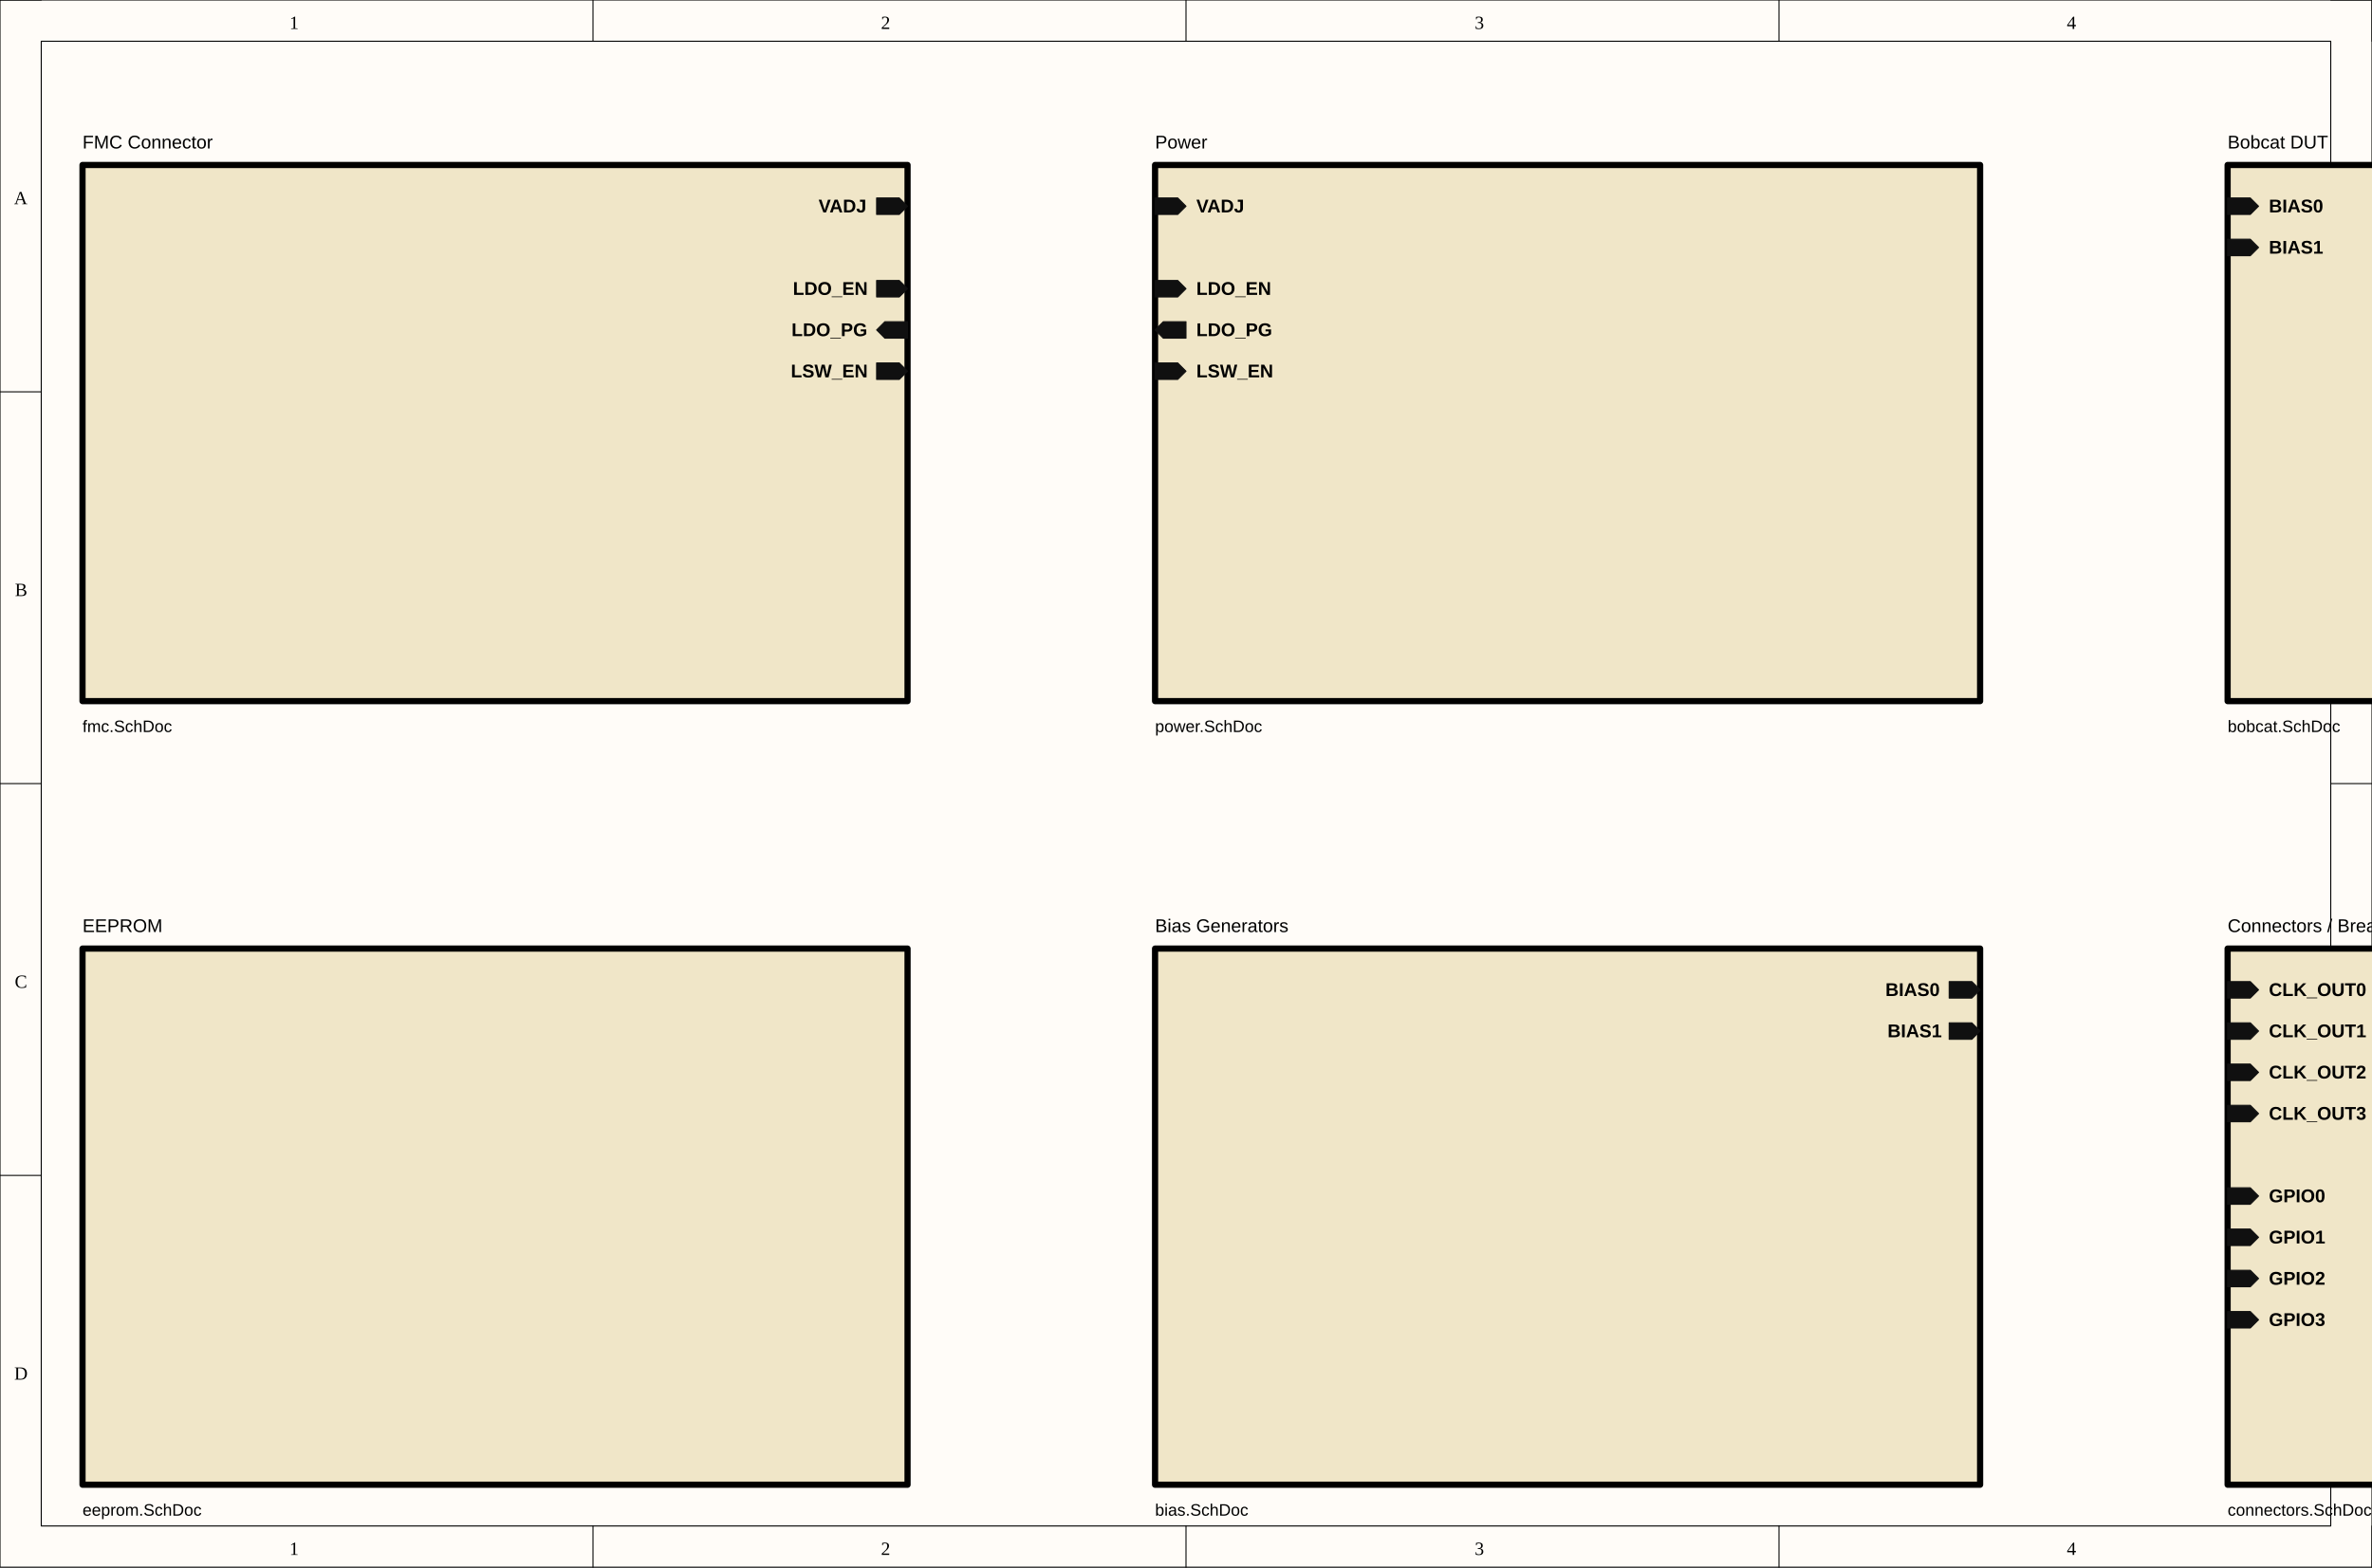
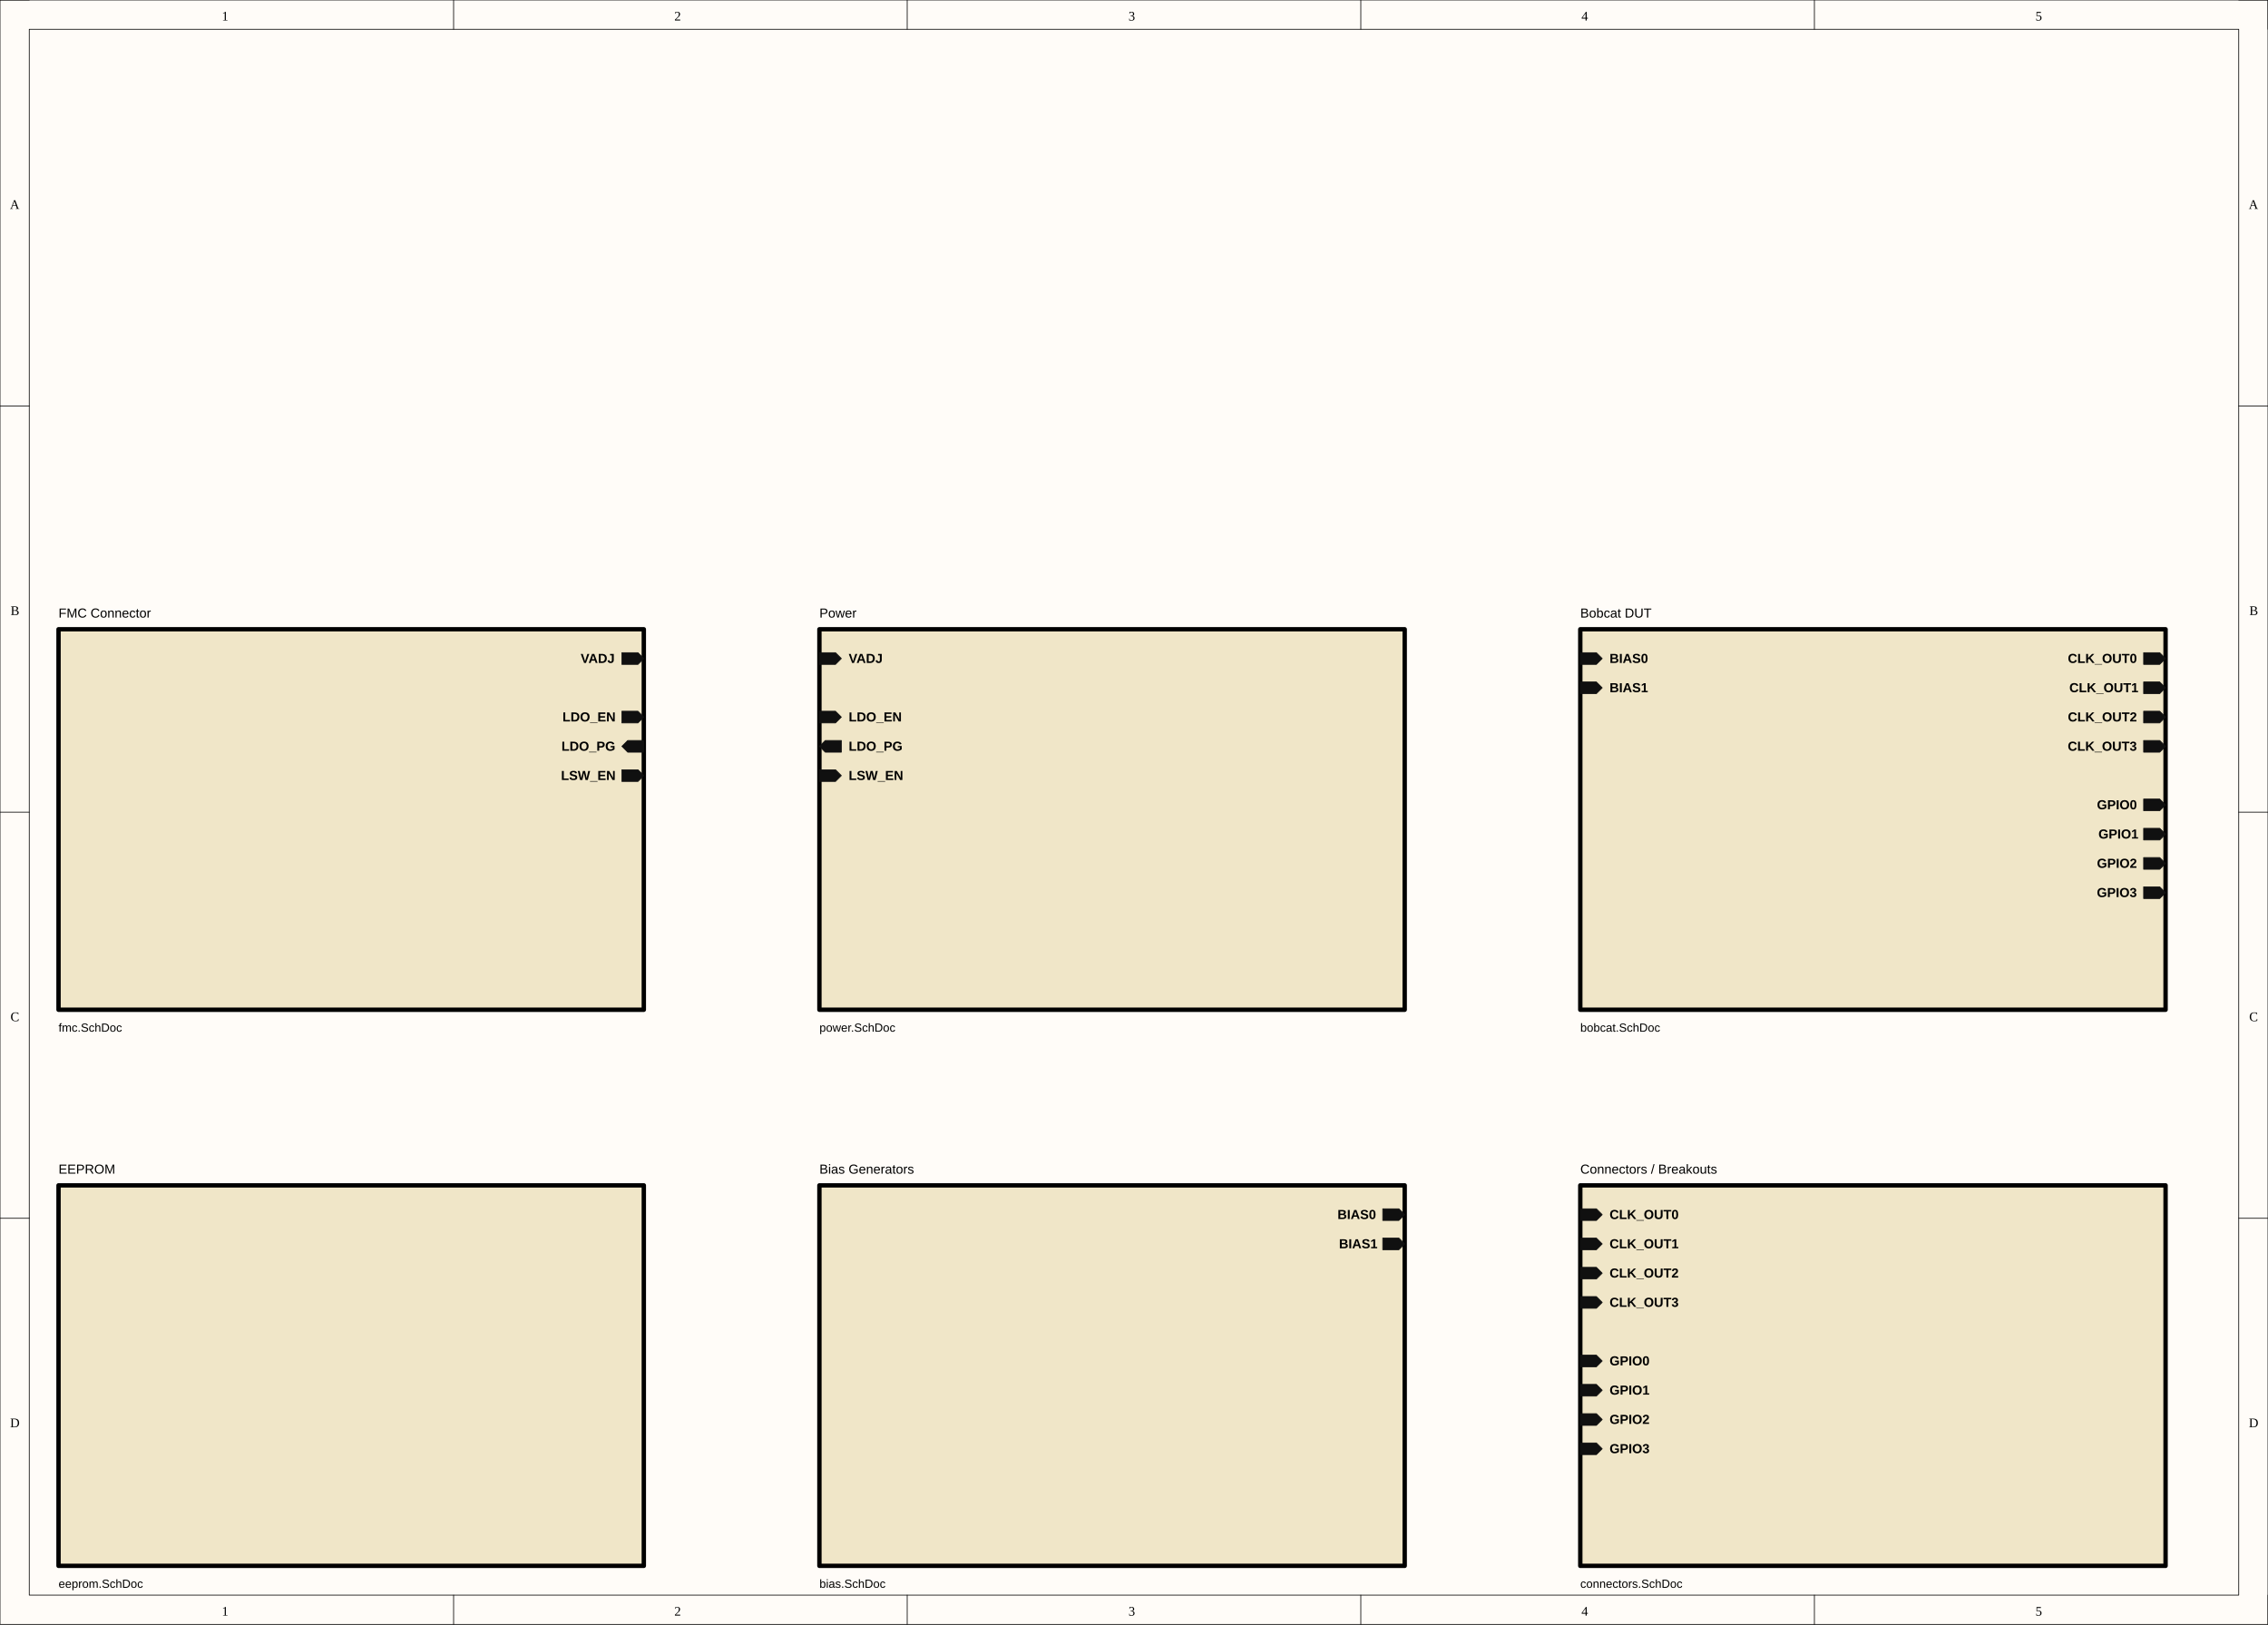
- <svg xmlns="http://www.w3.org/2000/svg" version="1.1" stroke-linecap="round" stroke-linejoin="round" fill="none" width="1150" height="760" viewBox="0 0 1150 760" data-doc-id="GSNCFUR8" data-doc-ver="2">
+ <svg xmlns="http://www.w3.org/2000/svg" version="1.1" stroke-linecap="round" stroke-linejoin="round" fill="none" width="1550" height="1110" viewBox="0 0 1550 1110" data-doc-id="1O4T8BGG" data-doc-ver="2">
  <g id="scene">
    <g id="DocumentMainGroup">
      <g id="BackgroundGroup">
-         <rect x="0" y="0" width="1150" height="760" fill="#E3E3E3" fill-opacity="1" />
+         <rect x="0" y="0" width="1550" height="1110" fill="#E3E3E3" fill-opacity="1" />
      </g>
-       <g id="GSNCFUR8">
-         <g id="GSNCFUR8">
-           <rect x="0" y="0" width="1150" height="760" fill="#FFFCF8" fill-opacity="1" />
-           <rect x="0" y="0" width="1150" height="760" stroke="#000000" stroke-width="0.5px" vector-effect="non-scaling-stroke" />
-           <rect x="20" y="20" width="1110" height="720" fill="#FFFCF8" fill-opacity="1" />
-           <rect x="20" y="20" width="1110" height="720" stroke="#000000" stroke-width="0.5px" vector-effect="non-scaling-stroke" />
-           <line x1="287.5" y1="760" x2="287.5" y2="740" stroke="#000000" stroke-width="0.5px" vector-effect="non-scaling-stroke" />
-           <text x="140.337" y="754.03" font-size="9.03px" font-family="Times New Roman" fill="#000000" xml:space="preserve">1</text>
-           <line x1="287.5" y1="0" x2="287.5" y2="20" stroke="#000000" stroke-width="0.5px" vector-effect="non-scaling-stroke" />
-           <text x="140.337" y="14.03" font-size="9.03px" font-family="Times New Roman" fill="#000000" xml:space="preserve">1</text>
-           <line x1="575" y1="760" x2="575" y2="740" stroke="#000000" stroke-width="0.5px" vector-effect="non-scaling-stroke" />
-           <text x="427.11" y="754.03" font-size="9.03px" font-family="Times New Roman" fill="#000000" xml:space="preserve">2</text>
-           <line x1="575" y1="0" x2="575" y2="20" stroke="#000000" stroke-width="0.5px" vector-effect="non-scaling-stroke" />
-           <text x="427.11" y="14.03" font-size="9.03px" font-family="Times New Roman" fill="#000000" xml:space="preserve">2</text>
-           <line x1="862.5" y1="760" x2="862.5" y2="740" stroke="#000000" stroke-width="0.5px" vector-effect="non-scaling-stroke" />
-           <text x="714.985" y="754.03" font-size="9.03px" font-family="Times New Roman" fill="#000000" xml:space="preserve">3</text>
-           <line x1="862.5" y1="0" x2="862.5" y2="20" stroke="#000000" stroke-width="0.5px" vector-effect="non-scaling-stroke" />
-           <text x="714.985" y="14.03" font-size="9.03px" font-family="Times New Roman" fill="#000000" xml:space="preserve">3</text>
-           <line x1="1150" y1="760" x2="1150" y2="740" stroke="#000000" stroke-width="0.5px" vector-effect="non-scaling-stroke" />
-           <text x="1002.048" y="754.03" font-size="9.03px" font-family="Times New Roman" fill="#000000" xml:space="preserve">4</text>
-           <line x1="1150" y1="0" x2="1150" y2="20" stroke="#000000" stroke-width="0.5px" vector-effect="non-scaling-stroke" />
-           <text x="1002.048" y="14.03" font-size="9.03px" font-family="Times New Roman" fill="#000000" xml:space="preserve">4</text>
-           <line x1="0" y1="570" x2="20" y2="570" stroke="#000000" stroke-width="0.5px" vector-effect="non-scaling-stroke" />
-           <text x="6.911" y="669.03" font-size="9.03px" font-family="Times New Roman" fill="#000000" xml:space="preserve">D</text>
-           <line x1="1150" y1="570" x2="1130" y2="570" stroke="#000000" stroke-width="0.5px" vector-effect="non-scaling-stroke" />
-           <text x="1136.911" y="669.03" font-size="9.03px" font-family="Times New Roman" fill="#000000" xml:space="preserve">D</text>
-           <line x1="0" y1="380" x2="20" y2="380" stroke="#000000" stroke-width="0.5px" vector-effect="non-scaling-stroke" />
-           <text x="7.145" y="479.03" font-size="9.03px" font-family="Times New Roman" fill="#000000" xml:space="preserve">C</text>
-           <line x1="1150" y1="380" x2="1130" y2="380" stroke="#000000" stroke-width="0.5px" vector-effect="non-scaling-stroke" />
-           <text x="1137.145" y="479.03" font-size="9.03px" font-family="Times New Roman" fill="#000000" xml:space="preserve">C</text>
-           <line x1="0" y1="190" x2="20" y2="190" stroke="#000000" stroke-width="0.5px" vector-effect="non-scaling-stroke" />
-           <text x="7.235" y="289.03" font-size="9.03px" font-family="Times New Roman" fill="#000000" xml:space="preserve">B</text>
-           <line x1="1150" y1="190" x2="1130" y2="190" stroke="#000000" stroke-width="0.5px" vector-effect="non-scaling-stroke" />
-           <text x="1137.235" y="289.03" font-size="9.03px" font-family="Times New Roman" fill="#000000" xml:space="preserve">B</text>
+       <g id="1O4T8BGG">
+         <g id="1O4T8BGG">
+           <rect x="0" y="0" width="1550" height="1110" fill="#FFFCF8" fill-opacity="1" />
+           <rect x="0" y="0" width="1550" height="1110" stroke="#000000" stroke-width="0.5px" vector-effect="non-scaling-stroke" />
+           <rect x="20" y="20" width="1510" height="1070" fill="#FFFCF8" fill-opacity="1" />
+           <rect x="20" y="20" width="1510" height="1070" stroke="#000000" stroke-width="0.5px" vector-effect="non-scaling-stroke" />
+           <line x1="310" y1="1110" x2="310" y2="1090" stroke="#000000" stroke-width="0.5px" vector-effect="non-scaling-stroke" />
+           <text x="151.587" y="1104.03" font-size="9.03px" font-family="Times New Roman" fill="#000000" xml:space="preserve">1</text>
+           <line x1="310" y1="0" x2="310" y2="20" stroke="#000000" stroke-width="0.5px" vector-effect="non-scaling-stroke" />
+           <text x="151.587" y="14.03" font-size="9.03px" font-family="Times New Roman" fill="#000000" xml:space="preserve">1</text>
+           <line x1="620" y1="1110" x2="620" y2="1090" stroke="#000000" stroke-width="0.5px" vector-effect="non-scaling-stroke" />
+           <text x="460.86" y="1104.03" font-size="9.03px" font-family="Times New Roman" fill="#000000" xml:space="preserve">2</text>
+           <line x1="620" y1="0" x2="620" y2="20" stroke="#000000" stroke-width="0.5px" vector-effect="non-scaling-stroke" />
+           <text x="460.86" y="14.03" font-size="9.03px" font-family="Times New Roman" fill="#000000" xml:space="preserve">2</text>
+           <line x1="930" y1="1110" x2="930" y2="1090" stroke="#000000" stroke-width="0.5px" vector-effect="non-scaling-stroke" />
+           <text x="771.235" y="1104.03" font-size="9.03px" font-family="Times New Roman" fill="#000000" xml:space="preserve">3</text>
+           <line x1="930" y1="0" x2="930" y2="20" stroke="#000000" stroke-width="0.5px" vector-effect="non-scaling-stroke" />
+           <text x="771.235" y="14.03" font-size="9.03px" font-family="Times New Roman" fill="#000000" xml:space="preserve">3</text>
+           <line x1="1240" y1="1110" x2="1240" y2="1090" stroke="#000000" stroke-width="0.5px" vector-effect="non-scaling-stroke" />
+           <text x="1080.798" y="1104.03" font-size="9.03px" font-family="Times New Roman" fill="#000000" xml:space="preserve">4</text>
+           <line x1="1240" y1="0" x2="1240" y2="20" stroke="#000000" stroke-width="0.5px" vector-effect="non-scaling-stroke" />
+           <text x="1080.798" y="14.03" font-size="9.03px" font-family="Times New Roman" fill="#000000" xml:space="preserve">4</text>
+           <line x1="1550" y1="1110" x2="1550" y2="1090" stroke="#000000" stroke-width="0.5px" vector-effect="non-scaling-stroke" />
+           <text x="1391.08" y="1104.03" font-size="9.03px" font-family="Times New Roman" fill="#000000" xml:space="preserve">5</text>
+           <line x1="1550" y1="0" x2="1550" y2="20" stroke="#000000" stroke-width="0.5px" vector-effect="non-scaling-stroke" />
+           <text x="1391.08" y="14.03" font-size="9.03px" font-family="Times New Roman" fill="#000000" xml:space="preserve">5</text>
+           <line x1="0" y1="832.5" x2="20" y2="832.5" stroke="#000000" stroke-width="0.5px" vector-effect="non-scaling-stroke" />
+           <text x="6.911" y="975.28" font-size="9.03px" font-family="Times New Roman" fill="#000000" xml:space="preserve">D</text>
+           <line x1="1550" y1="832.5" x2="1530" y2="832.5" stroke="#000000" stroke-width="0.5px" vector-effect="non-scaling-stroke" />
+           <text x="1536.911" y="975.28" font-size="9.03px" font-family="Times New Roman" fill="#000000" xml:space="preserve">D</text>
+           <line x1="0" y1="555" x2="20" y2="555" stroke="#000000" stroke-width="0.5px" vector-effect="non-scaling-stroke" />
+           <text x="7.145" y="697.78" font-size="9.03px" font-family="Times New Roman" fill="#000000" xml:space="preserve">C</text>
+           <line x1="1550" y1="555" x2="1530" y2="555" stroke="#000000" stroke-width="0.5px" vector-effect="non-scaling-stroke" />
+           <text x="1537.145" y="697.78" font-size="9.03px" font-family="Times New Roman" fill="#000000" xml:space="preserve">C</text>
+           <line x1="0" y1="277.5" x2="20" y2="277.5" stroke="#000000" stroke-width="0.5px" vector-effect="non-scaling-stroke" />
+           <text x="7.235" y="420.28" font-size="9.03px" font-family="Times New Roman" fill="#000000" xml:space="preserve">B</text>
+           <line x1="1550" y1="277.5" x2="1530" y2="277.5" stroke="#000000" stroke-width="0.5px" vector-effect="non-scaling-stroke" />
+           <text x="1537.235" y="420.28" font-size="9.03px" font-family="Times New Roman" fill="#000000" xml:space="preserve">B</text>
          <line x1="0" y1="0" x2="20" y2="0" stroke="#000000" stroke-width="0.5px" vector-effect="non-scaling-stroke" />
-           <text x="6.79" y="99.03" font-size="9.03px" font-family="Times New Roman" fill="#000000" xml:space="preserve">A</text>
-           <line x1="1150" y1="0" x2="1130" y2="0" stroke="#000000" stroke-width="0.5px" vector-effect="non-scaling-stroke" />
-           <text x="1136.79" y="99.03" font-size="9.03px" font-family="Times New Roman" fill="#000000" xml:space="preserve">A</text>
+           <text x="6.79" y="142.78" font-size="9.03px" font-family="Times New Roman" fill="#000000" xml:space="preserve">A</text>
+           <line x1="1550" y1="0" x2="1530" y2="0" stroke="#000000" stroke-width="0.5px" vector-effect="non-scaling-stroke" />
+           <text x="1536.79" y="142.78" font-size="9.03px" font-family="Times New Roman" fill="#000000" xml:space="preserve">A</text>
        </g>
        <g id="DocumentItemsGroup">
-           <g id="ATMTKNLS">
-             <rect x="40" y="460" width="400" height="260" fill="#F0E6C8" fill-opacity="1" />
-             <rect x="40" y="460" width="400" height="260" stroke="#000000" stroke-width="3px" />
-             <g id="XOMJXWLG">
-               <text x="40" y="452" font-size="8.951px" font-family="Arial" fill="#000000" xml:space="preserve">EEPROM</text>
-             </g>
-             <g id="CESJJYZZ">
-               <text x="40" y="735" font-size="8.056px" font-family="Arial" fill="#000000" xml:space="preserve">eeprom.SchDoc</text>
-             </g>
-           </g>
-           <g id="ECQOSRAK">
-             <rect x="560" y="460" width="400" height="260" fill="#F0E6C8" fill-opacity="1" />
-             <rect x="560" y="460" width="400" height="260" stroke="#000000" stroke-width="3px" />
-             <g id="HKCMNDXF">
-               <polygon points="956,476 960,480 956,484 945,484 945,476" fill="#101010" fill-opacity="1" />
-               <polygon points="956,476 960,480 956,484 945,484 945,476" fill="none" stroke="#101010" stroke-width="0.5px" vector-effect="non-scaling-stroke" />
-               <text x="914.078" y="483" font-size="8.951px" font-family="Arial" fill="#000000" font-weight="bold" xml:space="preserve">BIAS0</text>
-             </g>
-             <g id="BQKIPXYN">
-               <polygon points="956,496 960,500 956,504 945,504 945,496" fill="#101010" fill-opacity="1" />
-               <polygon points="956,496 960,500 956,504 945,504 945,496" fill="none" stroke="#101010" stroke-width="0.5px" vector-effect="non-scaling-stroke" />
-               <text x="915.092" y="503" font-size="8.951px" font-family="Arial" fill="#000000" font-weight="bold" xml:space="preserve">BIAS1</text>
-             </g>
-             <g id="VTGBJCOU">
-               <text x="560" y="452" font-size="8.951px" font-family="Arial" fill="#000000" xml:space="preserve">Bias Generators</text>
-             </g>
-             <g id="ZOQPSEUU">
-               <text x="560" y="735" font-size="8.056px" font-family="Arial" fill="#000000" xml:space="preserve">bias.SchDoc</text>
-             </g>
-           </g>
-           <g id="IOHEQLTW">
-             <rect x="1080" y="80" width="400" height="260" fill="#F0E6C8" fill-opacity="1" />
-             <rect x="1080" y="80" width="400" height="260" stroke="#000000" stroke-width="3px" />
-             <g id="BMDQEGDU">
-               <polygon points="1091,96 1095,100 1091,104 1080,104 1080,96" fill="#101010" fill-opacity="1" />
-               <polygon points="1091,96 1095,100 1091,104 1080,104 1080,96" fill="none" stroke="#101010" stroke-width="0.5px" vector-effect="non-scaling-stroke" />
-               <text x="1100" y="103" font-size="8.951px" font-family="Arial" fill="#000000" font-weight="bold" xml:space="preserve">BIAS0</text>
-             </g>
-             <g id="TJQVKWQP">
-               <polygon points="1091,116 1095,120 1091,124 1080,124 1080,116" fill="#101010" fill-opacity="1" />
-               <polygon points="1091,116 1095,120 1091,124 1080,124 1080,116" fill="none" stroke="#101010" stroke-width="0.5px" vector-effect="non-scaling-stroke" />
-               <text x="1100" y="123" font-size="8.951px" font-family="Arial" fill="#000000" font-weight="bold" xml:space="preserve">BIAS1</text>
-             </g>
-             <g id="KAUUSYRR">
-               <polygon points="1476,96 1480,100 1476,104 1465,104 1465,96" fill="#101010" fill-opacity="1" />
-               <polygon points="1476,96 1480,100 1476,104 1465,104 1465,96" fill="none" stroke="#101010" stroke-width="0.5px" vector-effect="non-scaling-stroke" />
-               <text x="1413.195" y="103" font-size="8.951px" font-family="Arial" fill="#000000" font-weight="bold" xml:space="preserve">CLK_OUT0</text>
-             </g>
-             <g id="URXQLYNI">
-               <polygon points="1476,116 1480,120 1476,124 1465,124 1465,116" fill="#101010" fill-opacity="1" />
-               <polygon points="1476,116 1480,120 1476,124 1465,124 1465,116" fill="none" stroke="#101010" stroke-width="0.5px" vector-effect="non-scaling-stroke" />
-               <text x="1414.209" y="123" font-size="8.951px" font-family="Arial" fill="#000000" font-weight="bold" xml:space="preserve">CLK_OUT1</text>
-             </g>
-             <g id="INCFPOJX">
-               <polygon points="1476,136 1480,140 1476,144 1465,144 1465,136" fill="#101010" fill-opacity="1" />
-               <polygon points="1476,136 1480,140 1476,144 1465,144 1465,136" fill="none" stroke="#101010" stroke-width="0.5px" vector-effect="non-scaling-stroke" />
-               <text x="1413.204" y="143" font-size="8.951px" font-family="Arial" fill="#000000" font-weight="bold" xml:space="preserve">CLK_OUT2</text>
-             </g>
-             <g id="OSWAHVIS">
-               <polygon points="1476,156 1480,160 1476,164 1465,164 1465,156" fill="#101010" fill-opacity="1" />
-               <polygon points="1476,156 1480,160 1476,164 1465,164 1465,156" fill="none" stroke="#101010" stroke-width="0.5px" vector-effect="non-scaling-stroke" />
-               <text x="1413.138" y="163" font-size="8.951px" font-family="Arial" fill="#000000" font-weight="bold" xml:space="preserve">CLK_OUT3</text>
-             </g>
-             <g id="PRRUTGBU">
-               <polygon points="1476,196 1480,200 1476,204 1465,204 1465,196" fill="#101010" fill-opacity="1" />
-               <polygon points="1476,196 1480,200 1476,204 1465,204 1465,196" fill="none" stroke="#101010" stroke-width="0.5px" vector-effect="non-scaling-stroke" />
-               <text x="1433.081" y="203" font-size="8.951px" font-family="Arial" fill="#000000" font-weight="bold" xml:space="preserve">GPIO0</text>
-             </g>
-             <g id="CVXCZCZD">
-               <polygon points="1476,216 1480,220 1476,224 1465,224 1465,216" fill="#101010" fill-opacity="1" />
-               <polygon points="1476,216 1480,220 1476,224 1465,224 1465,216" fill="none" stroke="#101010" stroke-width="0.5px" vector-effect="non-scaling-stroke" />
-               <text x="1434.095" y="223" font-size="8.951px" font-family="Arial" fill="#000000" font-weight="bold" xml:space="preserve">GPIO1</text>
-             </g>
-             <g id="SYXFXEDH">
-               <polygon points="1476,236 1480,240 1476,244 1465,244 1465,236" fill="#101010" fill-opacity="1" />
-               <polygon points="1476,236 1480,240 1476,244 1465,244 1465,236" fill="none" stroke="#101010" stroke-width="0.5px" vector-effect="non-scaling-stroke" />
-               <text x="1433.09" y="243" font-size="8.951px" font-family="Arial" fill="#000000" font-weight="bold" xml:space="preserve">GPIO2</text>
-             </g>
-             <g id="GODVSAKR">
-               <polygon points="1476,256 1480,260 1476,264 1465,264 1465,256" fill="#101010" fill-opacity="1" />
-               <polygon points="1476,256 1480,260 1476,264 1465,264 1465,256" fill="none" stroke="#101010" stroke-width="0.5px" vector-effect="non-scaling-stroke" />
-               <text x="1433.024" y="263" font-size="8.951px" font-family="Arial" fill="#000000" font-weight="bold" xml:space="preserve">GPIO3</text>
-             </g>
-             <g id="ELQHIMKI">
-               <text x="1080" y="72" font-size="8.951px" font-family="Arial" fill="#000000" xml:space="preserve">Bobcat DUT</text>
-             </g>
-             <g id="HISYLWEI">
-               <text x="1080" y="355" font-size="8.056px" font-family="Arial" fill="#000000" xml:space="preserve">bobcat.SchDoc</text>
-             </g>
-           </g>
-           <g id="JVLPYCCT">
-             <rect x="1080" y="460" width="400" height="260" fill="#F0E6C8" fill-opacity="1" />
-             <rect x="1080" y="460" width="400" height="260" stroke="#000000" stroke-width="3px" />
-             <g id="FNRDOZNO">
-               <polygon points="1091,476 1095,480 1091,484 1080,484 1080,476" fill="#101010" fill-opacity="1" />
-               <polygon points="1091,476 1095,480 1091,484 1080,484 1080,476" fill="none" stroke="#101010" stroke-width="0.5px" vector-effect="non-scaling-stroke" />
-               <text x="1100" y="483" font-size="8.951px" font-family="Arial" fill="#000000" font-weight="bold" xml:space="preserve">CLK_OUT0</text>
-             </g>
-             <g id="AOFLAGJW">
-               <polygon points="1091,496 1095,500 1091,504 1080,504 1080,496" fill="#101010" fill-opacity="1" />
-               <polygon points="1091,496 1095,500 1091,504 1080,504 1080,496" fill="none" stroke="#101010" stroke-width="0.5px" vector-effect="non-scaling-stroke" />
-               <text x="1100" y="503" font-size="8.951px" font-family="Arial" fill="#000000" font-weight="bold" xml:space="preserve">CLK_OUT1</text>
-             </g>
-             <g id="AQJYASSX">
-               <polygon points="1091,516 1095,520 1091,524 1080,524 1080,516" fill="#101010" fill-opacity="1" />
-               <polygon points="1091,516 1095,520 1091,524 1080,524 1080,516" fill="none" stroke="#101010" stroke-width="0.5px" vector-effect="non-scaling-stroke" />
-               <text x="1100" y="523" font-size="8.951px" font-family="Arial" fill="#000000" font-weight="bold" xml:space="preserve">CLK_OUT2</text>
-             </g>
-             <g id="ZFQISOGO">
-               <polygon points="1091,536 1095,540 1091,544 1080,544 1080,536" fill="#101010" fill-opacity="1" />
-               <polygon points="1091,536 1095,540 1091,544 1080,544 1080,536" fill="none" stroke="#101010" stroke-width="0.5px" vector-effect="non-scaling-stroke" />
-               <text x="1100" y="543" font-size="8.951px" font-family="Arial" fill="#000000" font-weight="bold" xml:space="preserve">CLK_OUT3</text>
-             </g>
-             <g id="ZFQPBXQO">
-               <polygon points="1091,576 1095,580 1091,584 1080,584 1080,576" fill="#101010" fill-opacity="1" />
-               <polygon points="1091,576 1095,580 1091,584 1080,584 1080,576" fill="none" stroke="#101010" stroke-width="0.5px" vector-effect="non-scaling-stroke" />
-               <text x="1100" y="583" font-size="8.951px" font-family="Arial" fill="#000000" font-weight="bold" xml:space="preserve">GPIO0</text>
-             </g>
-             <g id="DKMEAHWX">
-               <polygon points="1091,596 1095,600 1091,604 1080,604 1080,596" fill="#101010" fill-opacity="1" />
-               <polygon points="1091,596 1095,600 1091,604 1080,604 1080,596" fill="none" stroke="#101010" stroke-width="0.5px" vector-effect="non-scaling-stroke" />
-               <text x="1100" y="603" font-size="8.951px" font-family="Arial" fill="#000000" font-weight="bold" xml:space="preserve">GPIO1</text>
-             </g>
-             <g id="XLNYBEPS">
-               <polygon points="1091,616 1095,620 1091,624 1080,624 1080,616" fill="#101010" fill-opacity="1" />
-               <polygon points="1091,616 1095,620 1091,624 1080,624 1080,616" fill="none" stroke="#101010" stroke-width="0.5px" vector-effect="non-scaling-stroke" />
-               <text x="1100" y="623" font-size="8.951px" font-family="Arial" fill="#000000" font-weight="bold" xml:space="preserve">GPIO2</text>
-             </g>
-             <g id="SUDFQVGN">
-               <polygon points="1091,636 1095,640 1091,644 1080,644 1080,636" fill="#101010" fill-opacity="1" />
-               <polygon points="1091,636 1095,640 1091,644 1080,644 1080,636" fill="none" stroke="#101010" stroke-width="0.5px" vector-effect="non-scaling-stroke" />
-               <text x="1100" y="643" font-size="8.951px" font-family="Arial" fill="#000000" font-weight="bold" xml:space="preserve">GPIO3</text>
-             </g>
-             <g id="ACWCIMVN">
-               <text x="1080" y="452" font-size="8.951px" font-family="Arial" fill="#000000" xml:space="preserve">Connectors / Breakouts</text>
-             </g>
-             <g id="QDGXNULB">
-               <text x="1080" y="735" font-size="8.056px" font-family="Arial" fill="#000000" xml:space="preserve">connectors.SchDoc</text>
-             </g>
-           </g>
-           <g id="OSZQDULM">
-             <rect x="40" y="80" width="400" height="260" fill="#F0E6C8" fill-opacity="1" />
-             <rect x="40" y="80" width="400" height="260" stroke="#000000" stroke-width="3px" />
-             <g id="MTVLRMCI">
-               <polygon points="436,96 440,100 436,104 425,104 425,96" fill="#101010" fill-opacity="1" />
-               <polygon points="436,96 440,100 436,104 425,104 425,96" fill="none" stroke="#101010" stroke-width="0.5px" vector-effect="non-scaling-stroke" />
-               <text x="396.849" y="103" font-size="8.951px" font-family="Arial" fill="#000000" font-weight="bold" xml:space="preserve">VADJ</text>
-             </g>
-             <g id="CKPJSLYG">
-               <polygon points="436,136 440,140 436,144 425,144 425,136" fill="#101010" fill-opacity="1" />
-               <polygon points="436,136 440,140 436,144 425,144 425,136" fill="none" stroke="#101010" stroke-width="0.5px" vector-effect="non-scaling-stroke" />
-               <text x="384.41" y="143" font-size="8.951px" font-family="Arial" fill="#000000" font-weight="bold" xml:space="preserve">LDO_EN</text>
-             </g>
-             <g id="QNWKXKMP">
-               <polygon points="440,156 440,164 429,164 425,160 429,156" fill="#101010" fill-opacity="1" />
-               <polygon points="440,156 440,164 429,164 425,160 429,156" fill="none" stroke="#101010" stroke-width="0.5px" vector-effect="non-scaling-stroke" />
-               <text x="383.737" y="163" font-size="8.951px" font-family="Arial" fill="#000000" font-weight="bold" xml:space="preserve">LDO_PG</text>
-             </g>
-             <g id="UOYHRSOV">
-               <polygon points="436,176 440,180 436,184 425,184 425,176" fill="#101010" fill-opacity="1" />
-               <polygon points="436,176 440,180 436,184 425,184 425,176" fill="none" stroke="#101010" stroke-width="0.5px" vector-effect="non-scaling-stroke" />
-               <text x="383.418" y="183" font-size="8.951px" font-family="Arial" fill="#000000" font-weight="bold" xml:space="preserve">LSW_EN</text>
-             </g>
-             <g id="VHIZYPET">
-               <text x="40" y="72" font-size="8.951px" font-family="Arial" fill="#000000" xml:space="preserve">FMC Connector</text>
-             </g>
-             <g id="VTWNDKON">
-               <text x="40" y="355" font-size="8.056px" font-family="Arial" fill="#000000" xml:space="preserve">fmc.SchDoc</text>
-             </g>
-           </g>
-           <g id="TTJXQUHU">
-             <rect x="560" y="80" width="400" height="260" fill="#F0E6C8" fill-opacity="1" />
-             <rect x="560" y="80" width="400" height="260" stroke="#000000" stroke-width="3px" />
-             <g id="BQVHSUJY">
-               <polygon points="571,96 575,100 571,104 560,104 560,96" fill="#101010" fill-opacity="1" />
-               <polygon points="571,96 575,100 571,104 560,104 560,96" fill="none" stroke="#101010" stroke-width="0.5px" vector-effect="non-scaling-stroke" />
-               <text x="580" y="103" font-size="8.951px" font-family="Arial" fill="#000000" font-weight="bold" xml:space="preserve">VADJ</text>
-             </g>
-             <g id="BXCLBUDX">
-               <polygon points="571,136 575,140 571,144 560,144 560,136" fill="#101010" fill-opacity="1" />
-               <polygon points="571,136 575,140 571,144 560,144 560,136" fill="none" stroke="#101010" stroke-width="0.5px" vector-effect="non-scaling-stroke" />
-               <text x="580" y="143" font-size="8.951px" font-family="Arial" fill="#000000" font-weight="bold" xml:space="preserve">LDO_EN</text>
-             </g>
-             <g id="BBCNYKQO">
-               <polygon points="575,156 575,164 564,164 560,160 564,156" fill="#101010" fill-opacity="1" />
-               <polygon points="575,156 575,164 564,164 560,160 564,156" fill="none" stroke="#101010" stroke-width="0.5px" vector-effect="non-scaling-stroke" />
-               <text x="580" y="163" font-size="8.951px" font-family="Arial" fill="#000000" font-weight="bold" xml:space="preserve">LDO_PG</text>
-             </g>
-             <g id="RNAOYRTJ">
-               <polygon points="571,176 575,180 571,184 560,184 560,176" fill="#101010" fill-opacity="1" />
-               <polygon points="571,176 575,180 571,184 560,184 560,176" fill="none" stroke="#101010" stroke-width="0.5px" vector-effect="non-scaling-stroke" />
-               <text x="580" y="183" font-size="8.951px" font-family="Arial" fill="#000000" font-weight="bold" xml:space="preserve">LSW_EN</text>
-             </g>
-             <g id="KODZGDZK">
-               <text x="560" y="72" font-size="8.951px" font-family="Arial" fill="#000000" xml:space="preserve">Power</text>
-             </g>
-             <g id="VUDBIIFG">
-               <text x="560" y="355" font-size="8.056px" font-family="Arial" fill="#000000" xml:space="preserve">power.SchDoc</text>
+           <g id="CJXWNUNR">
+             <rect x="560" y="430" width="400" height="260" fill="#F0E6C8" fill-opacity="1" />
+             <rect x="560" y="430" width="400" height="260" stroke="#000000" stroke-width="3px" />
+             <g id="SGQFRLYG">
+               <polygon points="571,446 575,450 571,454 560,454 560,446" fill="#101010" fill-opacity="1" />
+               <polygon points="571,446 575,450 571,454 560,454 560,446" fill="none" stroke="#101010" stroke-width="0.5px" vector-effect="non-scaling-stroke" />
+               <text x="580" y="453" font-size="8.951px" font-family="Arial" fill="#000000" font-weight="bold" xml:space="preserve">VADJ</text>
+             </g>
+             <g id="FIJCMOJP">
+               <polygon points="571,486 575,490 571,494 560,494 560,486" fill="#101010" fill-opacity="1" />
+               <polygon points="571,486 575,490 571,494 560,494 560,486" fill="none" stroke="#101010" stroke-width="0.5px" vector-effect="non-scaling-stroke" />
+               <text x="580" y="493" font-size="8.951px" font-family="Arial" fill="#000000" font-weight="bold" xml:space="preserve">LDO_EN</text>
+             </g>
+             <g id="JITFDVJK">
+               <polygon points="575,506 575,514 564,514 560,510 564,506" fill="#101010" fill-opacity="1" />
+               <polygon points="575,506 575,514 564,514 560,510 564,506" fill="none" stroke="#101010" stroke-width="0.5px" vector-effect="non-scaling-stroke" />
+               <text x="580" y="513" font-size="8.951px" font-family="Arial" fill="#000000" font-weight="bold" xml:space="preserve">LDO_PG</text>
+             </g>
+             <g id="JTSHFJCV">
+               <polygon points="571,526 575,530 571,534 560,534 560,526" fill="#101010" fill-opacity="1" />
+               <polygon points="571,526 575,530 571,534 560,534 560,526" fill="none" stroke="#101010" stroke-width="0.5px" vector-effect="non-scaling-stroke" />
+               <text x="580" y="533" font-size="8.951px" font-family="Arial" fill="#000000" font-weight="bold" xml:space="preserve">LSW_EN</text>
+             </g>
+             <g id="ALKHGHDR">
+               <text x="560" y="422" font-size="8.951px" font-family="Arial" fill="#000000" xml:space="preserve">Power</text>
+             </g>
+             <g id="YZWOFVNV">
+               <text x="560" y="705" font-size="8.056px" font-family="Arial" fill="#000000" xml:space="preserve">power.SchDoc</text>
+             </g>
+           </g>
+           <g id="KLXRERCM">
+             <rect x="1080" y="430" width="400" height="260" fill="#F0E6C8" fill-opacity="1" />
+             <rect x="1080" y="430" width="400" height="260" stroke="#000000" stroke-width="3px" />
+             <g id="ENVFCVVQ">
+               <polygon points="1091,446 1095,450 1091,454 1080,454 1080,446" fill="#101010" fill-opacity="1" />
+               <polygon points="1091,446 1095,450 1091,454 1080,454 1080,446" fill="none" stroke="#101010" stroke-width="0.5px" vector-effect="non-scaling-stroke" />
+               <text x="1100" y="453" font-size="8.951px" font-family="Arial" fill="#000000" font-weight="bold" xml:space="preserve">BIAS0</text>
+             </g>
+             <g id="LJJCZITP">
+               <polygon points="1091,466 1095,470 1091,474 1080,474 1080,466" fill="#101010" fill-opacity="1" />
+               <polygon points="1091,466 1095,470 1091,474 1080,474 1080,466" fill="none" stroke="#101010" stroke-width="0.5px" vector-effect="non-scaling-stroke" />
+               <text x="1100" y="473" font-size="8.951px" font-family="Arial" fill="#000000" font-weight="bold" xml:space="preserve">BIAS1</text>
+             </g>
+             <g id="TXMLCHIB">
+               <polygon points="1476,446 1480,450 1476,454 1465,454 1465,446" fill="#101010" fill-opacity="1" />
+               <polygon points="1476,446 1480,450 1476,454 1465,454 1465,446" fill="none" stroke="#101010" stroke-width="0.5px" vector-effect="non-scaling-stroke" />
+               <text x="1413.195" y="453" font-size="8.951px" font-family="Arial" fill="#000000" font-weight="bold" xml:space="preserve">CLK_OUT0</text>
+             </g>
+             <g id="XMRAOUPW">
+               <polygon points="1476,466 1480,470 1476,474 1465,474 1465,466" fill="#101010" fill-opacity="1" />
+               <polygon points="1476,466 1480,470 1476,474 1465,474 1465,466" fill="none" stroke="#101010" stroke-width="0.5px" vector-effect="non-scaling-stroke" />
+               <text x="1414.209" y="473" font-size="8.951px" font-family="Arial" fill="#000000" font-weight="bold" xml:space="preserve">CLK_OUT1</text>
+             </g>
+             <g id="HENFRXMQ">
+               <polygon points="1476,486 1480,490 1476,494 1465,494 1465,486" fill="#101010" fill-opacity="1" />
+               <polygon points="1476,486 1480,490 1476,494 1465,494 1465,486" fill="none" stroke="#101010" stroke-width="0.5px" vector-effect="non-scaling-stroke" />
+               <text x="1413.204" y="493" font-size="8.951px" font-family="Arial" fill="#000000" font-weight="bold" xml:space="preserve">CLK_OUT2</text>
+             </g>
+             <g id="HPJRBPCC">
+               <polygon points="1476,506 1480,510 1476,514 1465,514 1465,506" fill="#101010" fill-opacity="1" />
+               <polygon points="1476,506 1480,510 1476,514 1465,514 1465,506" fill="none" stroke="#101010" stroke-width="0.5px" vector-effect="non-scaling-stroke" />
+               <text x="1413.138" y="513" font-size="8.951px" font-family="Arial" fill="#000000" font-weight="bold" xml:space="preserve">CLK_OUT3</text>
+             </g>
+             <g id="JWKYLRKA">
+               <polygon points="1476,546 1480,550 1476,554 1465,554 1465,546" fill="#101010" fill-opacity="1" />
+               <polygon points="1476,546 1480,550 1476,554 1465,554 1465,546" fill="none" stroke="#101010" stroke-width="0.5px" vector-effect="non-scaling-stroke" />
+               <text x="1433.081" y="553" font-size="8.951px" font-family="Arial" fill="#000000" font-weight="bold" xml:space="preserve">GPIO0</text>
+             </g>
+             <g id="ZYSHBCAA">
+               <polygon points="1476,566 1480,570 1476,574 1465,574 1465,566" fill="#101010" fill-opacity="1" />
+               <polygon points="1476,566 1480,570 1476,574 1465,574 1465,566" fill="none" stroke="#101010" stroke-width="0.5px" vector-effect="non-scaling-stroke" />
+               <text x="1434.095" y="573" font-size="8.951px" font-family="Arial" fill="#000000" font-weight="bold" xml:space="preserve">GPIO1</text>
+             </g>
+             <g id="CIHQWTAF">
+               <polygon points="1476,586 1480,590 1476,594 1465,594 1465,586" fill="#101010" fill-opacity="1" />
+               <polygon points="1476,586 1480,590 1476,594 1465,594 1465,586" fill="none" stroke="#101010" stroke-width="0.5px" vector-effect="non-scaling-stroke" />
+               <text x="1433.09" y="593" font-size="8.951px" font-family="Arial" fill="#000000" font-weight="bold" xml:space="preserve">GPIO2</text>
+             </g>
+             <g id="HPVIMFHG">
+               <polygon points="1476,606 1480,610 1476,614 1465,614 1465,606" fill="#101010" fill-opacity="1" />
+               <polygon points="1476,606 1480,610 1476,614 1465,614 1465,606" fill="none" stroke="#101010" stroke-width="0.5px" vector-effect="non-scaling-stroke" />
+               <text x="1433.024" y="613" font-size="8.951px" font-family="Arial" fill="#000000" font-weight="bold" xml:space="preserve">GPIO3</text>
+             </g>
+             <g id="SLBOTORG">
+               <text x="1080" y="422" font-size="8.951px" font-family="Arial" fill="#000000" xml:space="preserve">Bobcat DUT</text>
+             </g>
+             <g id="QJBSUUAS">
+               <text x="1080" y="705" font-size="8.056px" font-family="Arial" fill="#000000" xml:space="preserve">bobcat.SchDoc</text>
+             </g>
+           </g>
+           <g id="QVNXUCAQ">
+             <rect x="40" y="810" width="400" height="260" fill="#F0E6C8" fill-opacity="1" />
+             <rect x="40" y="810" width="400" height="260" stroke="#000000" stroke-width="3px" />
+             <g id="JZVRIXLW">
+               <text x="40" y="802" font-size="8.951px" font-family="Arial" fill="#000000" xml:space="preserve">EEPROM</text>
+             </g>
+             <g id="HLYTXHWP">
+               <text x="40" y="1085" font-size="8.056px" font-family="Arial" fill="#000000" xml:space="preserve">eeprom.SchDoc</text>
+             </g>
+           </g>
+           <g id="TWNWMVEY">
+             <rect x="1080" y="810" width="400" height="260" fill="#F0E6C8" fill-opacity="1" />
+             <rect x="1080" y="810" width="400" height="260" stroke="#000000" stroke-width="3px" />
+             <g id="YDLEHXLL">
+               <polygon points="1091,826 1095,830 1091,834 1080,834 1080,826" fill="#101010" fill-opacity="1" />
+               <polygon points="1091,826 1095,830 1091,834 1080,834 1080,826" fill="none" stroke="#101010" stroke-width="0.5px" vector-effect="non-scaling-stroke" />
+               <text x="1100" y="833" font-size="8.951px" font-family="Arial" fill="#000000" font-weight="bold" xml:space="preserve">CLK_OUT0</text>
+             </g>
+             <g id="OOGJGJVR">
+               <polygon points="1091,846 1095,850 1091,854 1080,854 1080,846" fill="#101010" fill-opacity="1" />
+               <polygon points="1091,846 1095,850 1091,854 1080,854 1080,846" fill="none" stroke="#101010" stroke-width="0.5px" vector-effect="non-scaling-stroke" />
+               <text x="1100" y="853" font-size="8.951px" font-family="Arial" fill="#000000" font-weight="bold" xml:space="preserve">CLK_OUT1</text>
+             </g>
+             <g id="DLIZWEYA">
+               <polygon points="1091,866 1095,870 1091,874 1080,874 1080,866" fill="#101010" fill-opacity="1" />
+               <polygon points="1091,866 1095,870 1091,874 1080,874 1080,866" fill="none" stroke="#101010" stroke-width="0.5px" vector-effect="non-scaling-stroke" />
+               <text x="1100" y="873" font-size="8.951px" font-family="Arial" fill="#000000" font-weight="bold" xml:space="preserve">CLK_OUT2</text>
+             </g>
+             <g id="THJLMWUK">
+               <polygon points="1091,886 1095,890 1091,894 1080,894 1080,886" fill="#101010" fill-opacity="1" />
+               <polygon points="1091,886 1095,890 1091,894 1080,894 1080,886" fill="none" stroke="#101010" stroke-width="0.5px" vector-effect="non-scaling-stroke" />
+               <text x="1100" y="893" font-size="8.951px" font-family="Arial" fill="#000000" font-weight="bold" xml:space="preserve">CLK_OUT3</text>
+             </g>
+             <g id="YFJCMZNO">
+               <polygon points="1091,926 1095,930 1091,934 1080,934 1080,926" fill="#101010" fill-opacity="1" />
+               <polygon points="1091,926 1095,930 1091,934 1080,934 1080,926" fill="none" stroke="#101010" stroke-width="0.5px" vector-effect="non-scaling-stroke" />
+               <text x="1100" y="933" font-size="8.951px" font-family="Arial" fill="#000000" font-weight="bold" xml:space="preserve">GPIO0</text>
+             </g>
+             <g id="GZCBZGPS">
+               <polygon points="1091,946 1095,950 1091,954 1080,954 1080,946" fill="#101010" fill-opacity="1" />
+               <polygon points="1091,946 1095,950 1091,954 1080,954 1080,946" fill="none" stroke="#101010" stroke-width="0.5px" vector-effect="non-scaling-stroke" />
+               <text x="1100" y="953" font-size="8.951px" font-family="Arial" fill="#000000" font-weight="bold" xml:space="preserve">GPIO1</text>
+             </g>
+             <g id="QEJPCPJD">
+               <polygon points="1091,966 1095,970 1091,974 1080,974 1080,966" fill="#101010" fill-opacity="1" />
+               <polygon points="1091,966 1095,970 1091,974 1080,974 1080,966" fill="none" stroke="#101010" stroke-width="0.5px" vector-effect="non-scaling-stroke" />
+               <text x="1100" y="973" font-size="8.951px" font-family="Arial" fill="#000000" font-weight="bold" xml:space="preserve">GPIO2</text>
+             </g>
+             <g id="GSJSHFWY">
+               <polygon points="1091,986 1095,990 1091,994 1080,994 1080,986" fill="#101010" fill-opacity="1" />
+               <polygon points="1091,986 1095,990 1091,994 1080,994 1080,986" fill="none" stroke="#101010" stroke-width="0.5px" vector-effect="non-scaling-stroke" />
+               <text x="1100" y="993" font-size="8.951px" font-family="Arial" fill="#000000" font-weight="bold" xml:space="preserve">GPIO3</text>
+             </g>
+             <g id="NKEJAKQO">
+               <text x="1080" y="802" font-size="8.951px" font-family="Arial" fill="#000000" xml:space="preserve">Connectors / Breakouts</text>
+             </g>
+             <g id="PYWREMOD">
+               <text x="1080" y="1085" font-size="8.056px" font-family="Arial" fill="#000000" xml:space="preserve">connectors.SchDoc</text>
+             </g>
+           </g>
+           <g id="TZGQYEGX">
+             <rect x="40" y="430" width="400" height="260" fill="#F0E6C8" fill-opacity="1" />
+             <rect x="40" y="430" width="400" height="260" stroke="#000000" stroke-width="3px" />
+             <g id="XNYHQEGT">
+               <polygon points="436,446 440,450 436,454 425,454 425,446" fill="#101010" fill-opacity="1" />
+               <polygon points="436,446 440,450 436,454 425,454 425,446" fill="none" stroke="#101010" stroke-width="0.5px" vector-effect="non-scaling-stroke" />
+               <text x="396.849" y="453" font-size="8.951px" font-family="Arial" fill="#000000" font-weight="bold" xml:space="preserve">VADJ</text>
+             </g>
+             <g id="SQMIIQTN">
+               <polygon points="436,486 440,490 436,494 425,494 425,486" fill="#101010" fill-opacity="1" />
+               <polygon points="436,486 440,490 436,494 425,494 425,486" fill="none" stroke="#101010" stroke-width="0.5px" vector-effect="non-scaling-stroke" />
+               <text x="384.41" y="493" font-size="8.951px" font-family="Arial" fill="#000000" font-weight="bold" xml:space="preserve">LDO_EN</text>
+             </g>
+             <g id="SGUXORDD">
+               <polygon points="440,506 440,514 429,514 425,510 429,506" fill="#101010" fill-opacity="1" />
+               <polygon points="440,506 440,514 429,514 425,510 429,506" fill="none" stroke="#101010" stroke-width="0.5px" vector-effect="non-scaling-stroke" />
+               <text x="383.737" y="513" font-size="8.951px" font-family="Arial" fill="#000000" font-weight="bold" xml:space="preserve">LDO_PG</text>
+             </g>
+             <g id="AINNKLZQ">
+               <polygon points="436,526 440,530 436,534 425,534 425,526" fill="#101010" fill-opacity="1" />
+               <polygon points="436,526 440,530 436,534 425,534 425,526" fill="none" stroke="#101010" stroke-width="0.5px" vector-effect="non-scaling-stroke" />
+               <text x="383.418" y="533" font-size="8.951px" font-family="Arial" fill="#000000" font-weight="bold" xml:space="preserve">LSW_EN</text>
+             </g>
+             <g id="TAEXTWNU">
+               <text x="40" y="422" font-size="8.951px" font-family="Arial" fill="#000000" xml:space="preserve">FMC Connector</text>
+             </g>
+             <g id="CXFFCJDK">
+               <text x="40" y="705" font-size="8.056px" font-family="Arial" fill="#000000" xml:space="preserve">fmc.SchDoc</text>
+             </g>
+           </g>
+           <g id="VXOTUXRI">
+             <rect x="560" y="810" width="400" height="260" fill="#F0E6C8" fill-opacity="1" />
+             <rect x="560" y="810" width="400" height="260" stroke="#000000" stroke-width="3px" />
+             <g id="MTDXEPEL">
+               <polygon points="956,826 960,830 956,834 945,834 945,826" fill="#101010" fill-opacity="1" />
+               <polygon points="956,826 960,830 956,834 945,834 945,826" fill="none" stroke="#101010" stroke-width="0.5px" vector-effect="non-scaling-stroke" />
+               <text x="914.078" y="833" font-size="8.951px" font-family="Arial" fill="#000000" font-weight="bold" xml:space="preserve">BIAS0</text>
+             </g>
+             <g id="XISNQLBZ">
+               <polygon points="956,846 960,850 956,854 945,854 945,846" fill="#101010" fill-opacity="1" />
+               <polygon points="956,846 960,850 956,854 945,854 945,846" fill="none" stroke="#101010" stroke-width="0.5px" vector-effect="non-scaling-stroke" />
+               <text x="915.092" y="853" font-size="8.951px" font-family="Arial" fill="#000000" font-weight="bold" xml:space="preserve">BIAS1</text>
+             </g>
+             <g id="EJISLMMJ">
+               <text x="560" y="802" font-size="8.951px" font-family="Arial" fill="#000000" xml:space="preserve">Bias Generators</text>
+             </g>
+             <g id="HOCDMSQM">
+               <text x="560" y="1085" font-size="8.056px" font-family="Arial" fill="#000000" xml:space="preserve">bias.SchDoc</text>
            </g>
          </g>
        </g>
      </g>
    </g>
  </g>
</svg>
